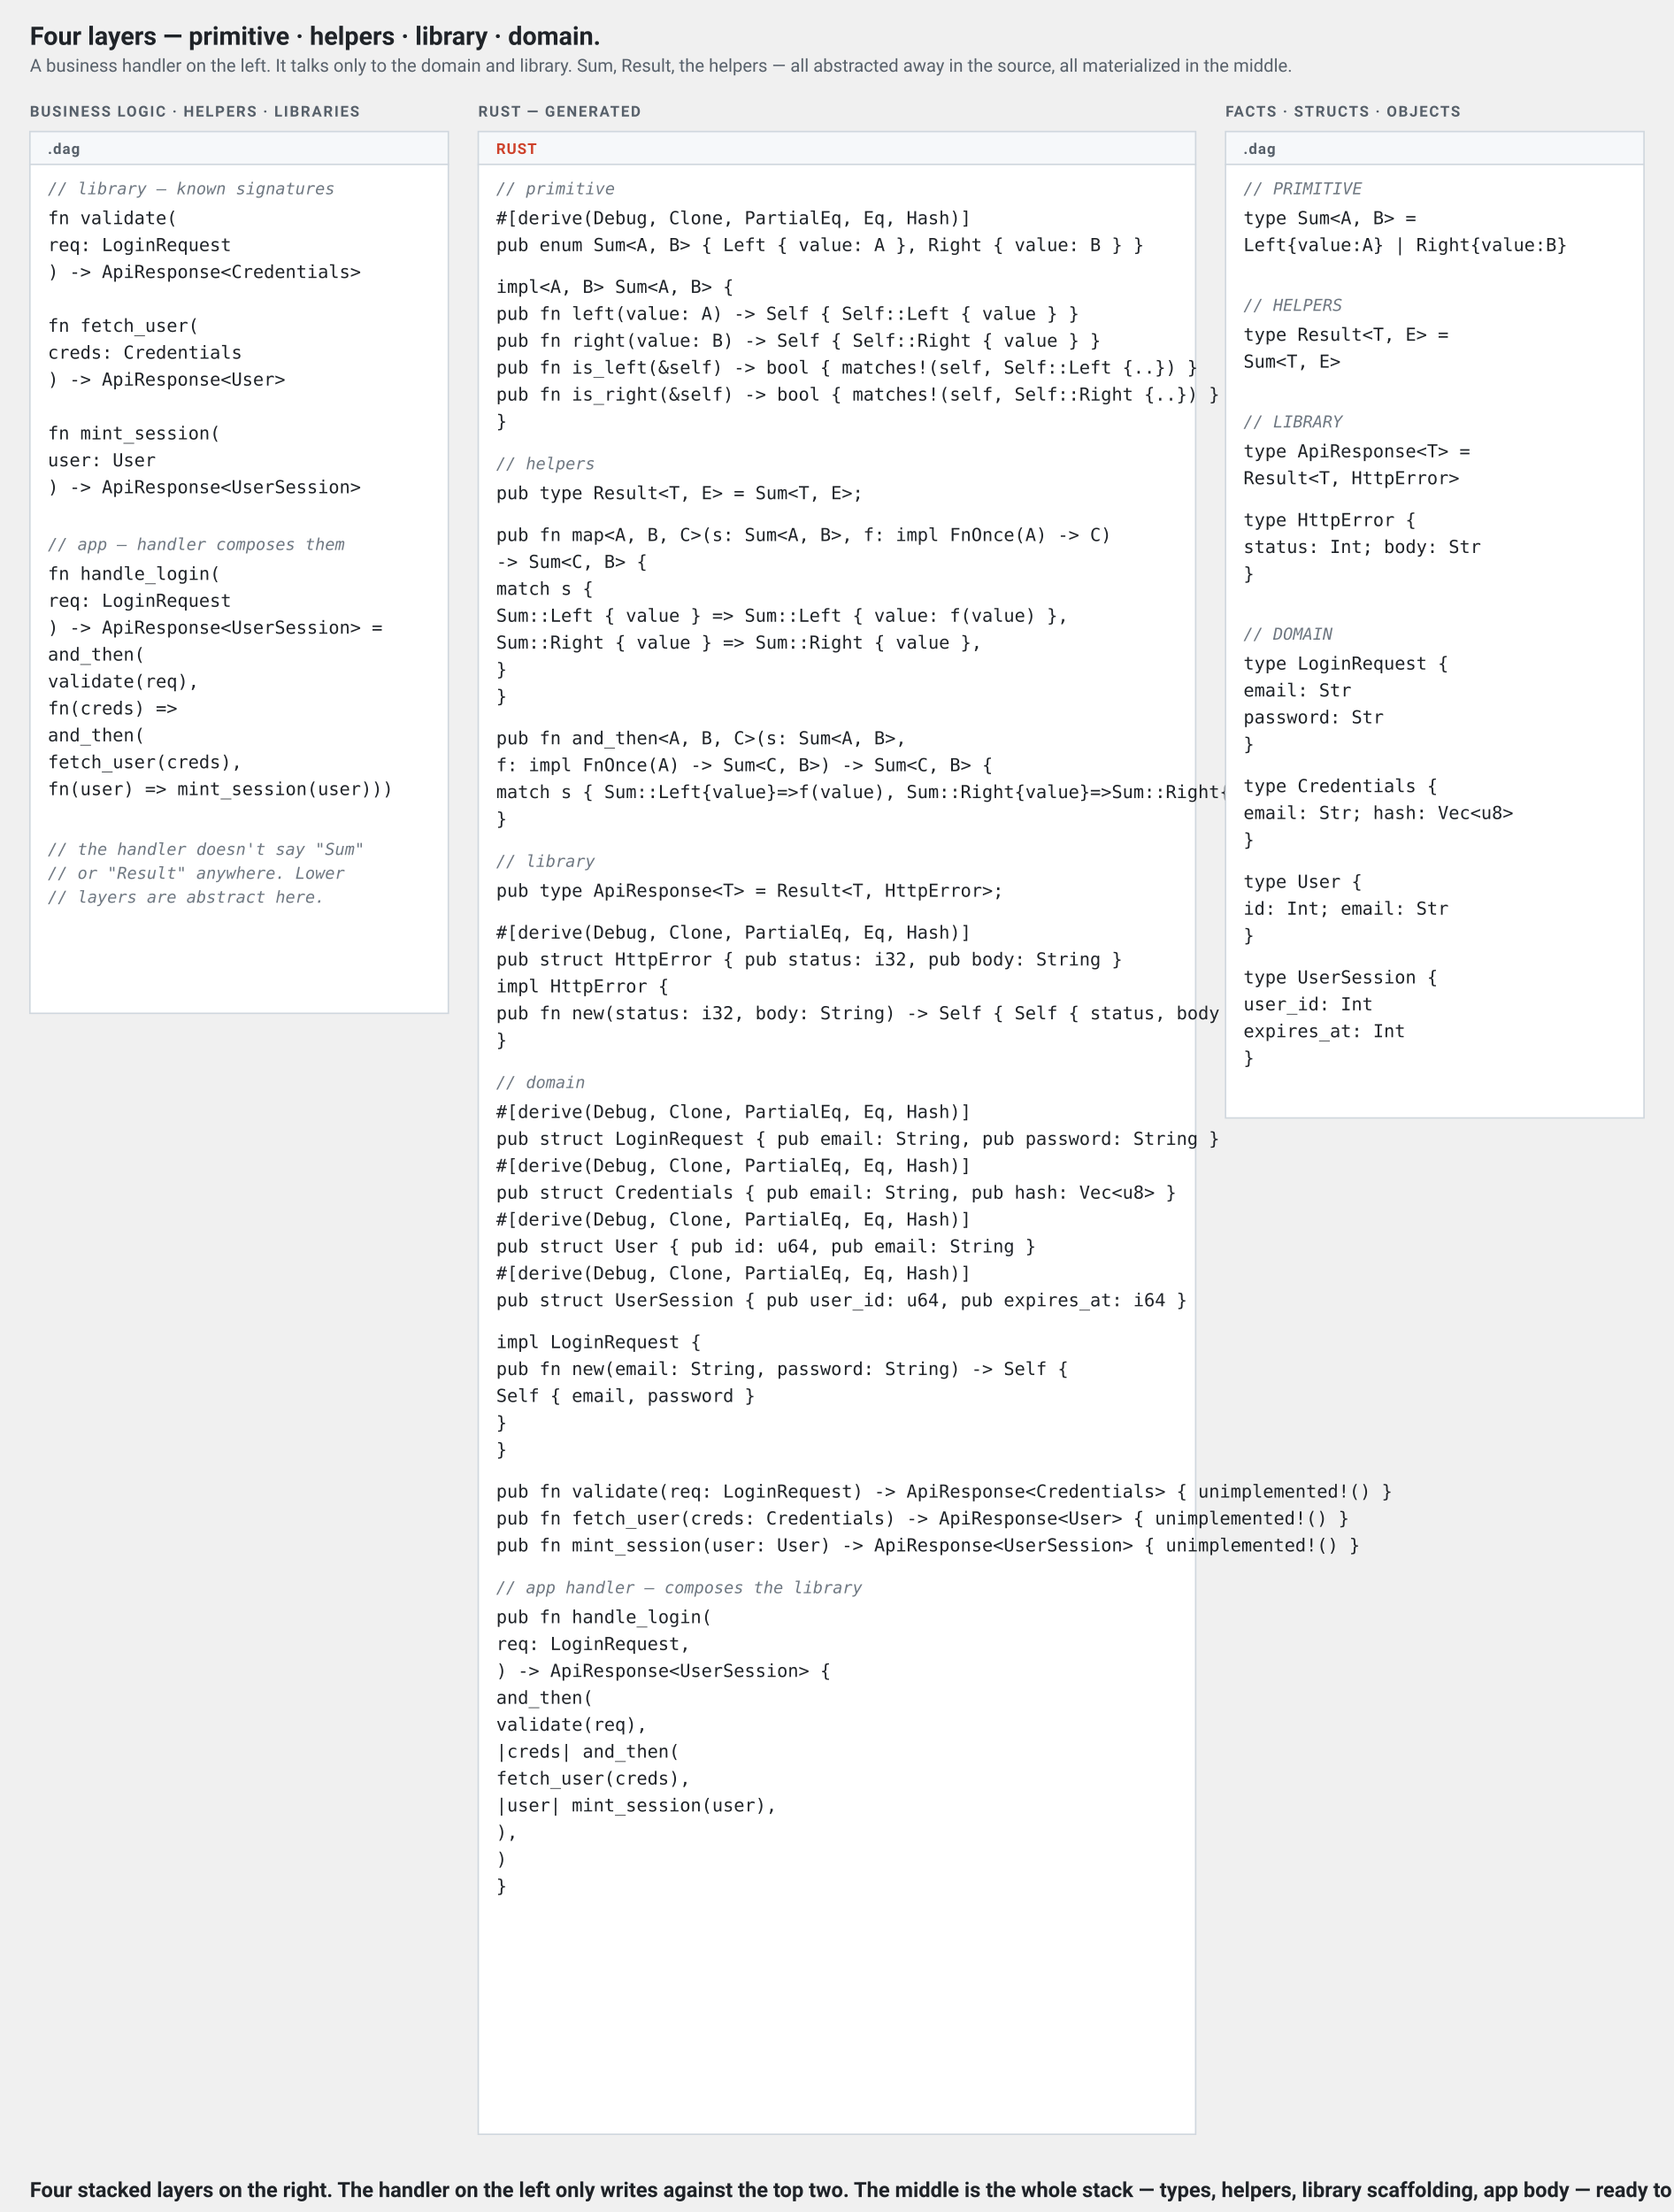
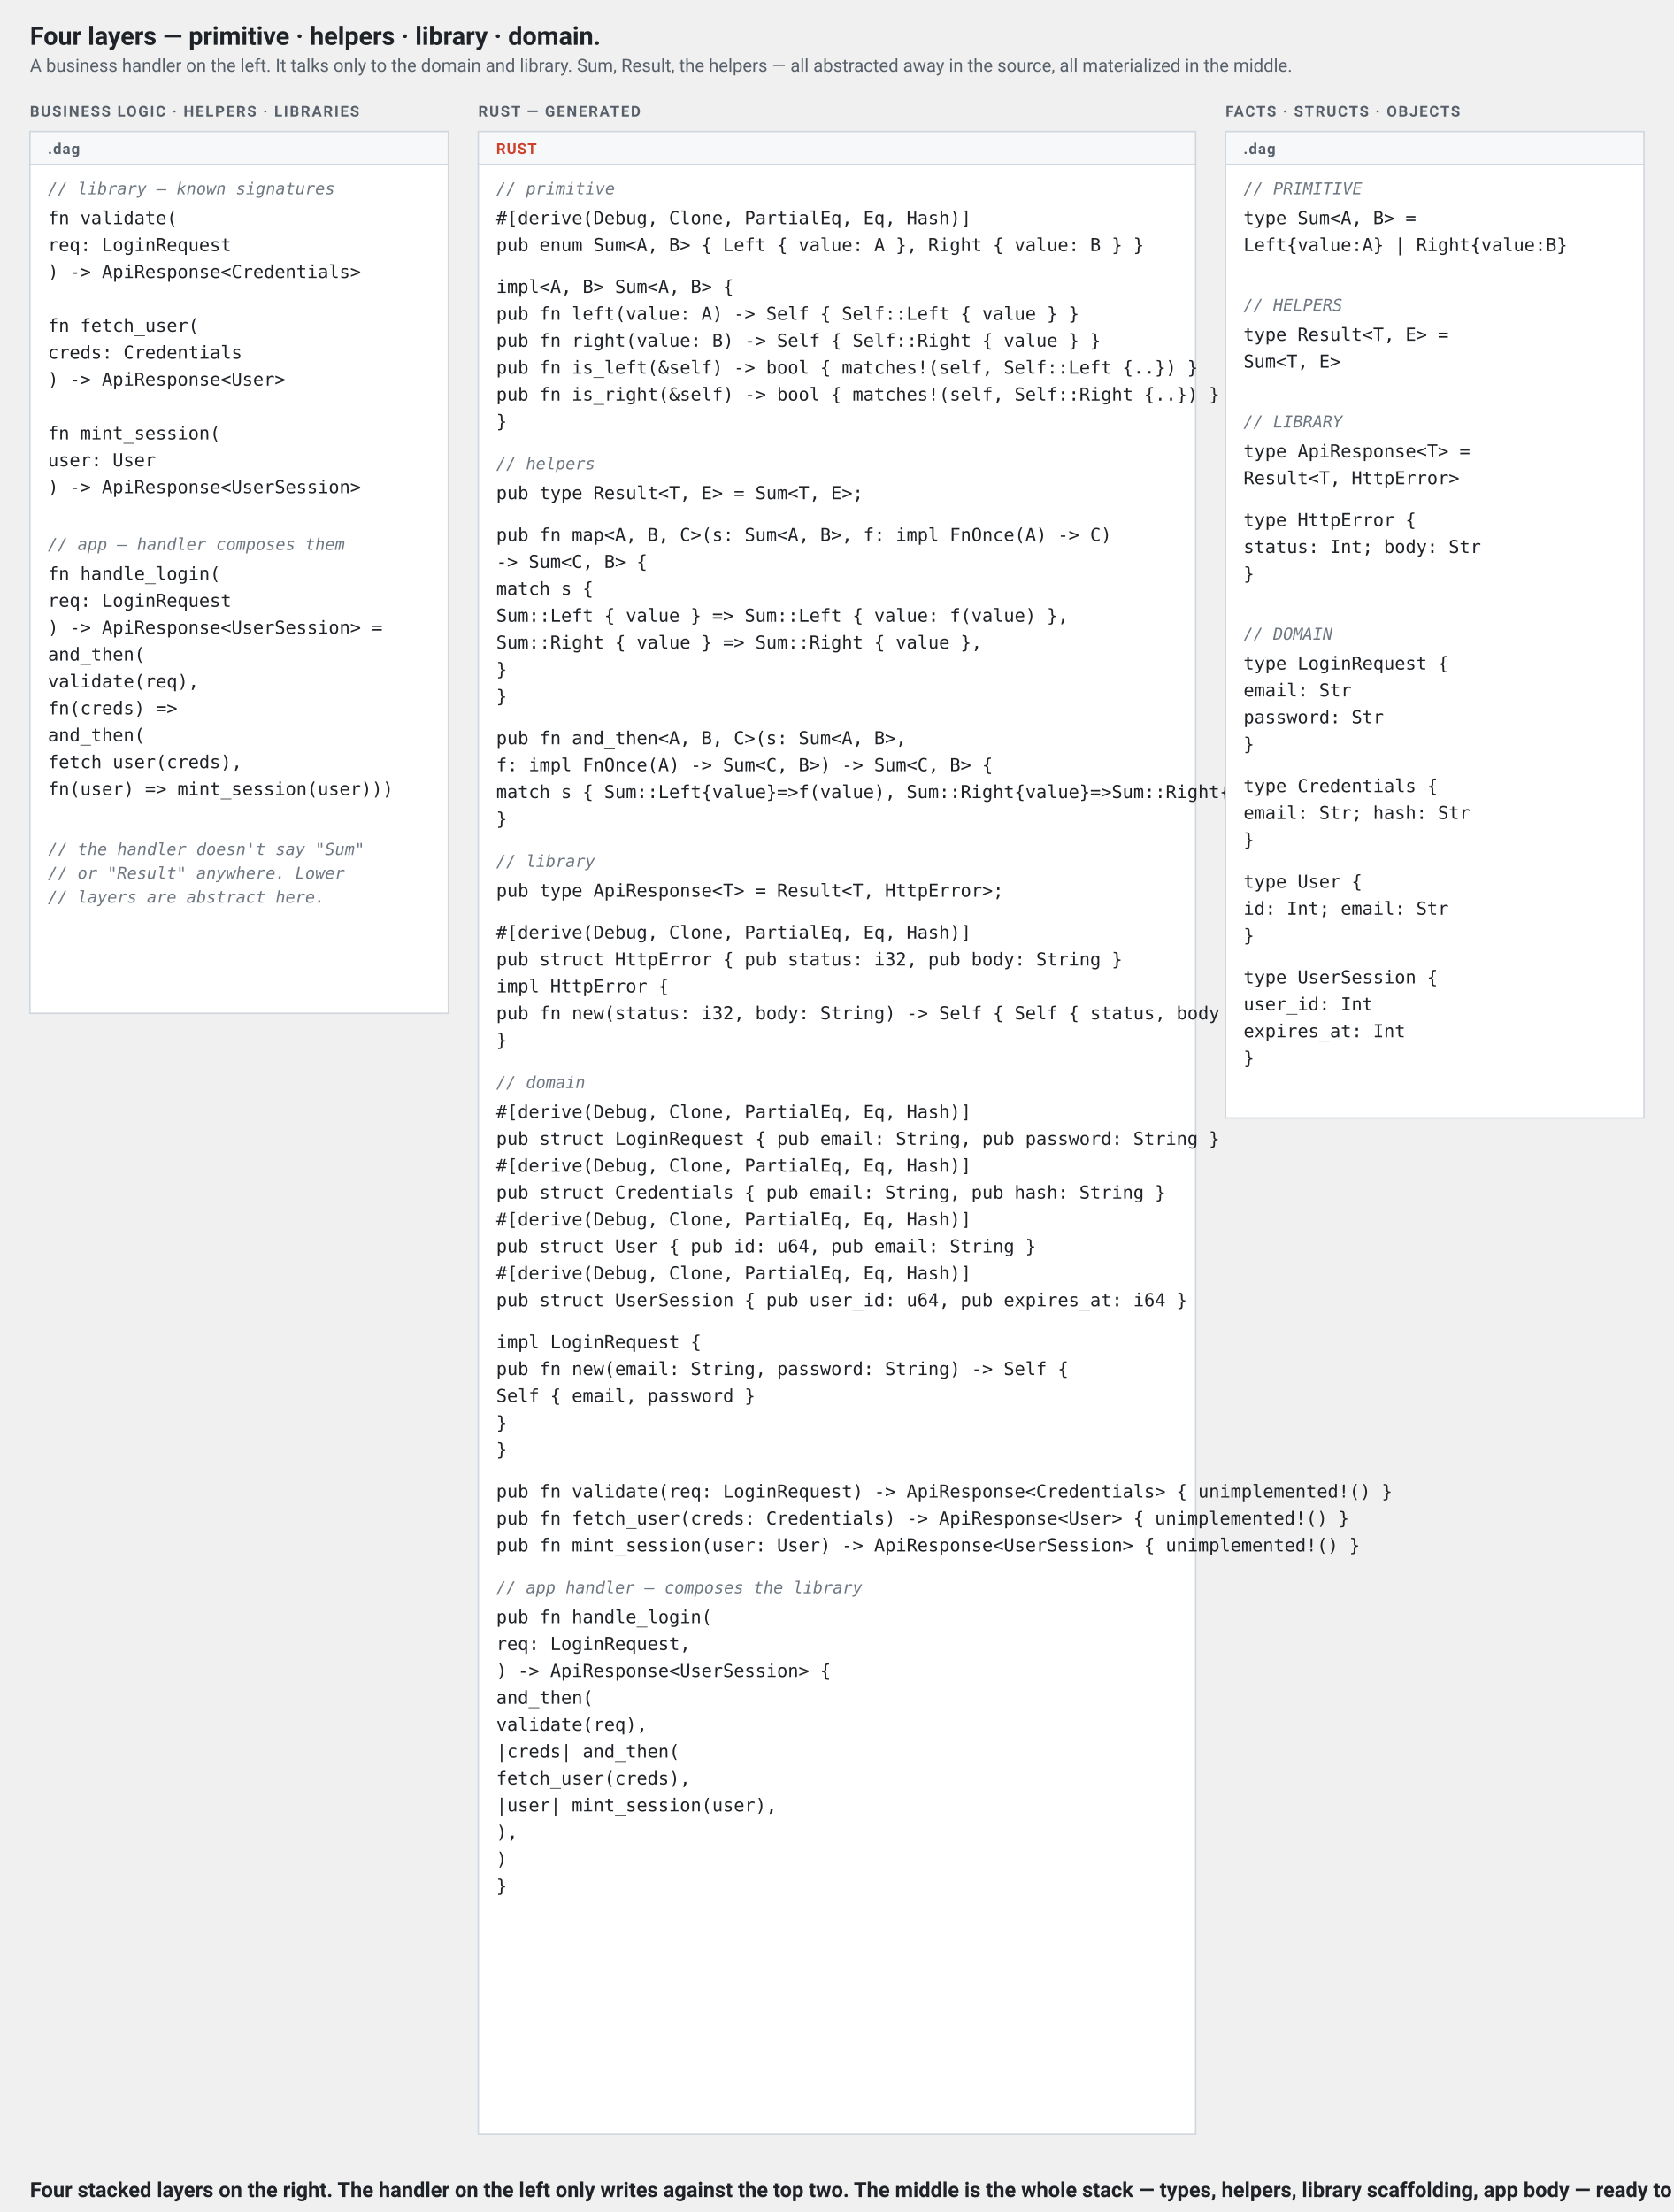
<svg xmlns="http://www.w3.org/2000/svg" viewBox="0 0 1120 1480" font-family="-apple-system, BlinkMacSystemFont, 'Segoe UI', Roboto, sans-serif">
  <defs>
    <style>
      .title { font-size: 17px; font-weight: 600; fill: #1f2328; }
      .sub { font-size: 12px; fill: #57606a; }
      .col-label { font-size: 10px; font-weight: 700; fill: #57606a; letter-spacing: 0.10em; }
      .badge { font-size: 10px; font-weight: 700; letter-spacing: 0.06em; }
      .badge-rust { fill: #ce422b; }
      .badge-dag  { fill: #57606a; }
      .code   { font-family: ui-monospace, 'SF Mono', Menlo, Consolas, monospace; font-size: 12px; fill: #1f2328; }
      .layer  { font-family: ui-monospace, 'SF Mono', Menlo, Consolas, monospace; font-size: 11px; font-style: italic; fill: #6e7781; }
      .card { fill: #ffffff; stroke: #d0d7de; stroke-width: 1; }
      .card-header { fill: #f6f8fa; stroke: #d0d7de; stroke-width: 1; }
      .punchline { font-size: 14px; font-weight: 600; fill: #1f2328; }
    </style>
  </defs>
  <text x="20" y="30" class="title">Four layers — primitive · helpers · library · domain.</text>
  <text x="20" y="48" class="sub">A business handler on the left. It talks only to the domain and library. Sum, Result, the helpers — all abstracted away in the source, all materialized in the middle.</text>
  <text x="20" y="78" class="col-label">BUSINESS LOGIC · HELPERS · LIBRARIES</text>
  <text x="320" y="78" class="col-label">RUST — GENERATED</text>
  <text x="820" y="78" class="col-label">FACTS · STRUCTS · OBJECTS</text>
  <rect x="20" y="88" width="280" height="22" class="card-header" />
  <text x="32" y="103" class="badge badge-dag">.dag</text>
  <rect x="20" y="110" width="280" height="568" class="card" />
  <text x="32" y="130" class="layer">// library — known signatures</text>
  <text x="32" y="150" class="code">fn validate(</text>
  <text x="32" y="168" class="code">    req: LoginRequest</text>
  <text x="32" y="186" class="code">) -&gt; ApiResponse&lt;Credentials&gt;</text>
  <text x="32" y="222" class="code">fn fetch_user(</text>
  <text x="32" y="240" class="code">    creds: Credentials</text>
  <text x="32" y="258" class="code">) -&gt; ApiResponse&lt;User&gt;</text>
  <text x="32" y="294" class="code">fn mint_session(</text>
  <text x="32" y="312" class="code">    user: User</text>
  <text x="32" y="330" class="code">) -&gt; ApiResponse&lt;UserSession&gt;</text>
  <text x="32" y="368" class="layer">// app — handler composes them</text>
  <text x="32" y="388" class="code">fn handle_login(</text>
  <text x="32" y="406" class="code">    req: LoginRequest</text>
  <text x="32" y="424" class="code">) -&gt; ApiResponse&lt;UserSession&gt; =</text>
  <text x="32" y="442" class="code">  and_then(</text>
  <text x="32" y="460" class="code">    validate(req),</text>
  <text x="32" y="478" class="code">    fn(creds) =&gt;</text>
  <text x="32" y="496" class="code">      and_then(</text>
  <text x="32" y="514" class="code">        fetch_user(creds),</text>
  <text x="32" y="532" class="code">        fn(user) =&gt; mint_session(user)))</text>
  <text x="32" y="572" class="layer">// the handler doesn't say "Sum"</text>
  <text x="32" y="588" class="layer">// or "Result" anywhere. Lower</text>
  <text x="32" y="604" class="layer">// layers are abstract here.</text>
  <rect x="320" y="88" width="480" height="22" class="card-header" />
  <text x="332" y="103" class="badge badge-rust">RUST</text>
  <rect x="320" y="110" width="480" height="1318" class="card" />
  <text x="332" y="130" class="layer">// primitive</text>
  <text x="332" y="150" class="code">#[derive(Debug, Clone, PartialEq, Eq, Hash)]</text>
  <text x="332" y="168" class="code">pub enum Sum&lt;A, B&gt; { Left { value: A }, Right { value: B } }</text>
  <text x="332" y="196" class="code">impl&lt;A, B&gt; Sum&lt;A, B&gt; {</text>
  <text x="332" y="214" class="code">    pub fn left(value: A)  -&gt; Self { Self::Left  { value } }</text>
  <text x="332" y="232" class="code">    pub fn right(value: B) -&gt; Self { Self::Right { value } }</text>
  <text x="332" y="250" class="code">    pub fn is_left(&amp;self)  -&gt; bool { matches!(self, Self::Left  {..}) }</text>
  <text x="332" y="268" class="code">    pub fn is_right(&amp;self) -&gt; bool { matches!(self, Self::Right {..}) }</text>
  <text x="332" y="286" class="code">}</text>
  <text x="332" y="314" class="layer">// helpers</text>
  <text x="332" y="334" class="code">pub type Result&lt;T, E&gt; = Sum&lt;T, E&gt;;</text>
  <text x="332" y="362" class="code">pub fn map&lt;A, B, C&gt;(s: Sum&lt;A, B&gt;, f: impl FnOnce(A) -&gt; C)</text>
  <text x="332" y="380" class="code">    -&gt; Sum&lt;C, B&gt; {</text>
  <text x="332" y="398" class="code">    match s {</text>
  <text x="332" y="416" class="code">        Sum::Left  { value } =&gt; Sum::Left  { value: f(value) },</text>
  <text x="332" y="434" class="code">        Sum::Right { value } =&gt; Sum::Right { value },</text>
  <text x="332" y="452" class="code">    }</text>
  <text x="332" y="470" class="code">}</text>
  <text x="332" y="498" class="code">pub fn and_then&lt;A, B, C&gt;(s: Sum&lt;A, B&gt;,</text>
  <text x="332" y="516" class="code">    f: impl FnOnce(A) -&gt; Sum&lt;C, B&gt;) -&gt; Sum&lt;C, B&gt; {</text>
  <text x="332" y="534" class="code">    match s { Sum::Left{value}=&gt;f(value), Sum::Right{value}=&gt;Sum::Right{value} }</text>
  <text x="332" y="552" class="code">}</text>
  <text x="332" y="580" class="layer">// library</text>
  <text x="332" y="600" class="code">pub type ApiResponse&lt;T&gt; = Result&lt;T, HttpError&gt;;</text>
  <text x="332" y="628" class="code">#[derive(Debug, Clone, PartialEq, Eq, Hash)]</text>
  <text x="332" y="646" class="code">pub struct HttpError { pub status: i32, pub body: String }</text>
  <text x="332" y="664" class="code">impl HttpError {</text>
  <text x="332" y="682" class="code">    pub fn new(status: i32, body: String) -&gt; Self { Self { status, body } }</text>
  <text x="332" y="700" class="code">}</text>
  <text x="332" y="728" class="layer">// domain</text>
  <text x="332" y="748" class="code">#[derive(Debug, Clone, PartialEq, Eq, Hash)]</text>
  <text x="332" y="766" class="code">pub struct LoginRequest { pub email: String, pub password: String }</text>
  <text x="332" y="784" class="code">#[derive(Debug, Clone, PartialEq, Eq, Hash)]</text>
-   <text x="332" y="802" class="code">pub struct Credentials  { pub email: String, pub hash: Vec&lt;u8&gt; }</text>
+   <text x="332" y="802" class="code">pub struct Credentials  { pub email: String, pub hash: String }</text>
  <text x="332" y="820" class="code">#[derive(Debug, Clone, PartialEq, Eq, Hash)]</text>
  <text x="332" y="838" class="code">pub struct User { pub id: u64, pub email: String }</text>
  <text x="332" y="856" class="code">#[derive(Debug, Clone, PartialEq, Eq, Hash)]</text>
  <text x="332" y="874" class="code">pub struct UserSession { pub user_id: u64, pub expires_at: i64 }</text>
  <text x="332" y="902" class="code">impl LoginRequest {</text>
  <text x="332" y="920" class="code">    pub fn new(email: String, password: String) -&gt; Self {</text>
  <text x="332" y="938" class="code">        Self { email, password }</text>
  <text x="332" y="956" class="code">    }</text>
  <text x="332" y="974" class="code">}</text>
  <text x="332" y="1002" class="code">pub fn validate(req: LoginRequest)     -&gt; ApiResponse&lt;Credentials&gt; { unimplemented!() }</text>
  <text x="332" y="1020" class="code">pub fn fetch_user(creds: Credentials)  -&gt; ApiResponse&lt;User&gt;        { unimplemented!() }</text>
  <text x="332" y="1038" class="code">pub fn mint_session(user: User)        -&gt; ApiResponse&lt;UserSession&gt; { unimplemented!() }</text>
  <text x="332" y="1066" class="layer">// app handler — composes the library</text>
  <text x="332" y="1086" class="code">pub fn handle_login(</text>
  <text x="332" y="1104" class="code">    req: LoginRequest,</text>
  <text x="332" y="1122" class="code">) -&gt; ApiResponse&lt;UserSession&gt; {</text>
  <text x="332" y="1140" class="code">    and_then(</text>
  <text x="332" y="1158" class="code">        validate(req),</text>
  <text x="332" y="1176" class="code">        |creds| and_then(</text>
  <text x="332" y="1194" class="code">            fetch_user(creds),</text>
  <text x="332" y="1212" class="code">            |user| mint_session(user),</text>
  <text x="332" y="1230" class="code">        ),</text>
  <text x="332" y="1248" class="code">    )</text>
  <text x="332" y="1266" class="code">}</text>
  <rect x="820" y="88" width="280" height="22" class="card-header" />
  <text x="832" y="103" class="badge badge-dag">.dag</text>
  <rect x="820" y="110" width="280" height="638" class="card" />
  <text x="832" y="130" class="layer">// PRIMITIVE</text>
  <text x="832" y="150" class="code">type Sum&lt;A, B&gt; =</text>
  <text x="832" y="168" class="code">  Left{value:A} | Right{value:B}</text>
  <text x="832" y="208" class="layer">// HELPERS</text>
  <text x="832" y="228" class="code">type Result&lt;T, E&gt; =</text>
  <text x="832" y="246" class="code">  Sum&lt;T, E&gt;</text>
  <text x="832" y="286" class="layer">// LIBRARY</text>
  <text x="832" y="306" class="code">type ApiResponse&lt;T&gt; =</text>
  <text x="832" y="324" class="code">  Result&lt;T, HttpError&gt;</text>
  <text x="832" y="352" class="code">type HttpError {</text>
  <text x="832" y="370" class="code">  status: Int; body: Str</text>
  <text x="832" y="388" class="code">}</text>
  <text x="832" y="428" class="layer">// DOMAIN</text>
  <text x="832" y="448" class="code">type LoginRequest {</text>
  <text x="832" y="466" class="code">  email: Str</text>
  <text x="832" y="484" class="code">  password: Str</text>
  <text x="832" y="502" class="code">}</text>
  <text x="832" y="530" class="code">type Credentials {</text>
-   <text x="832" y="548" class="code">  email: Str; hash: Vec&lt;u8&gt;</text>
+   <text x="832" y="548" class="code">  email: Str; hash: Str</text>
  <text x="832" y="566" class="code">}</text>
  <text x="832" y="594" class="code">type User {</text>
  <text x="832" y="612" class="code">  id: Int; email: Str</text>
  <text x="832" y="630" class="code">}</text>
  <text x="832" y="658" class="code">type UserSession {</text>
  <text x="832" y="676" class="code">  user_id: Int</text>
  <text x="832" y="694" class="code">  expires_at: Int</text>
  <text x="832" y="712" class="code">}</text>
  <text x="20" y="1470" class="punchline">Four stacked layers on the right. The handler on the left only writes against the top two. The middle is the whole stack — types, helpers, library scaffolding, app body — ready to compile (drop in the library bodies and it runs).</text>
</svg>
